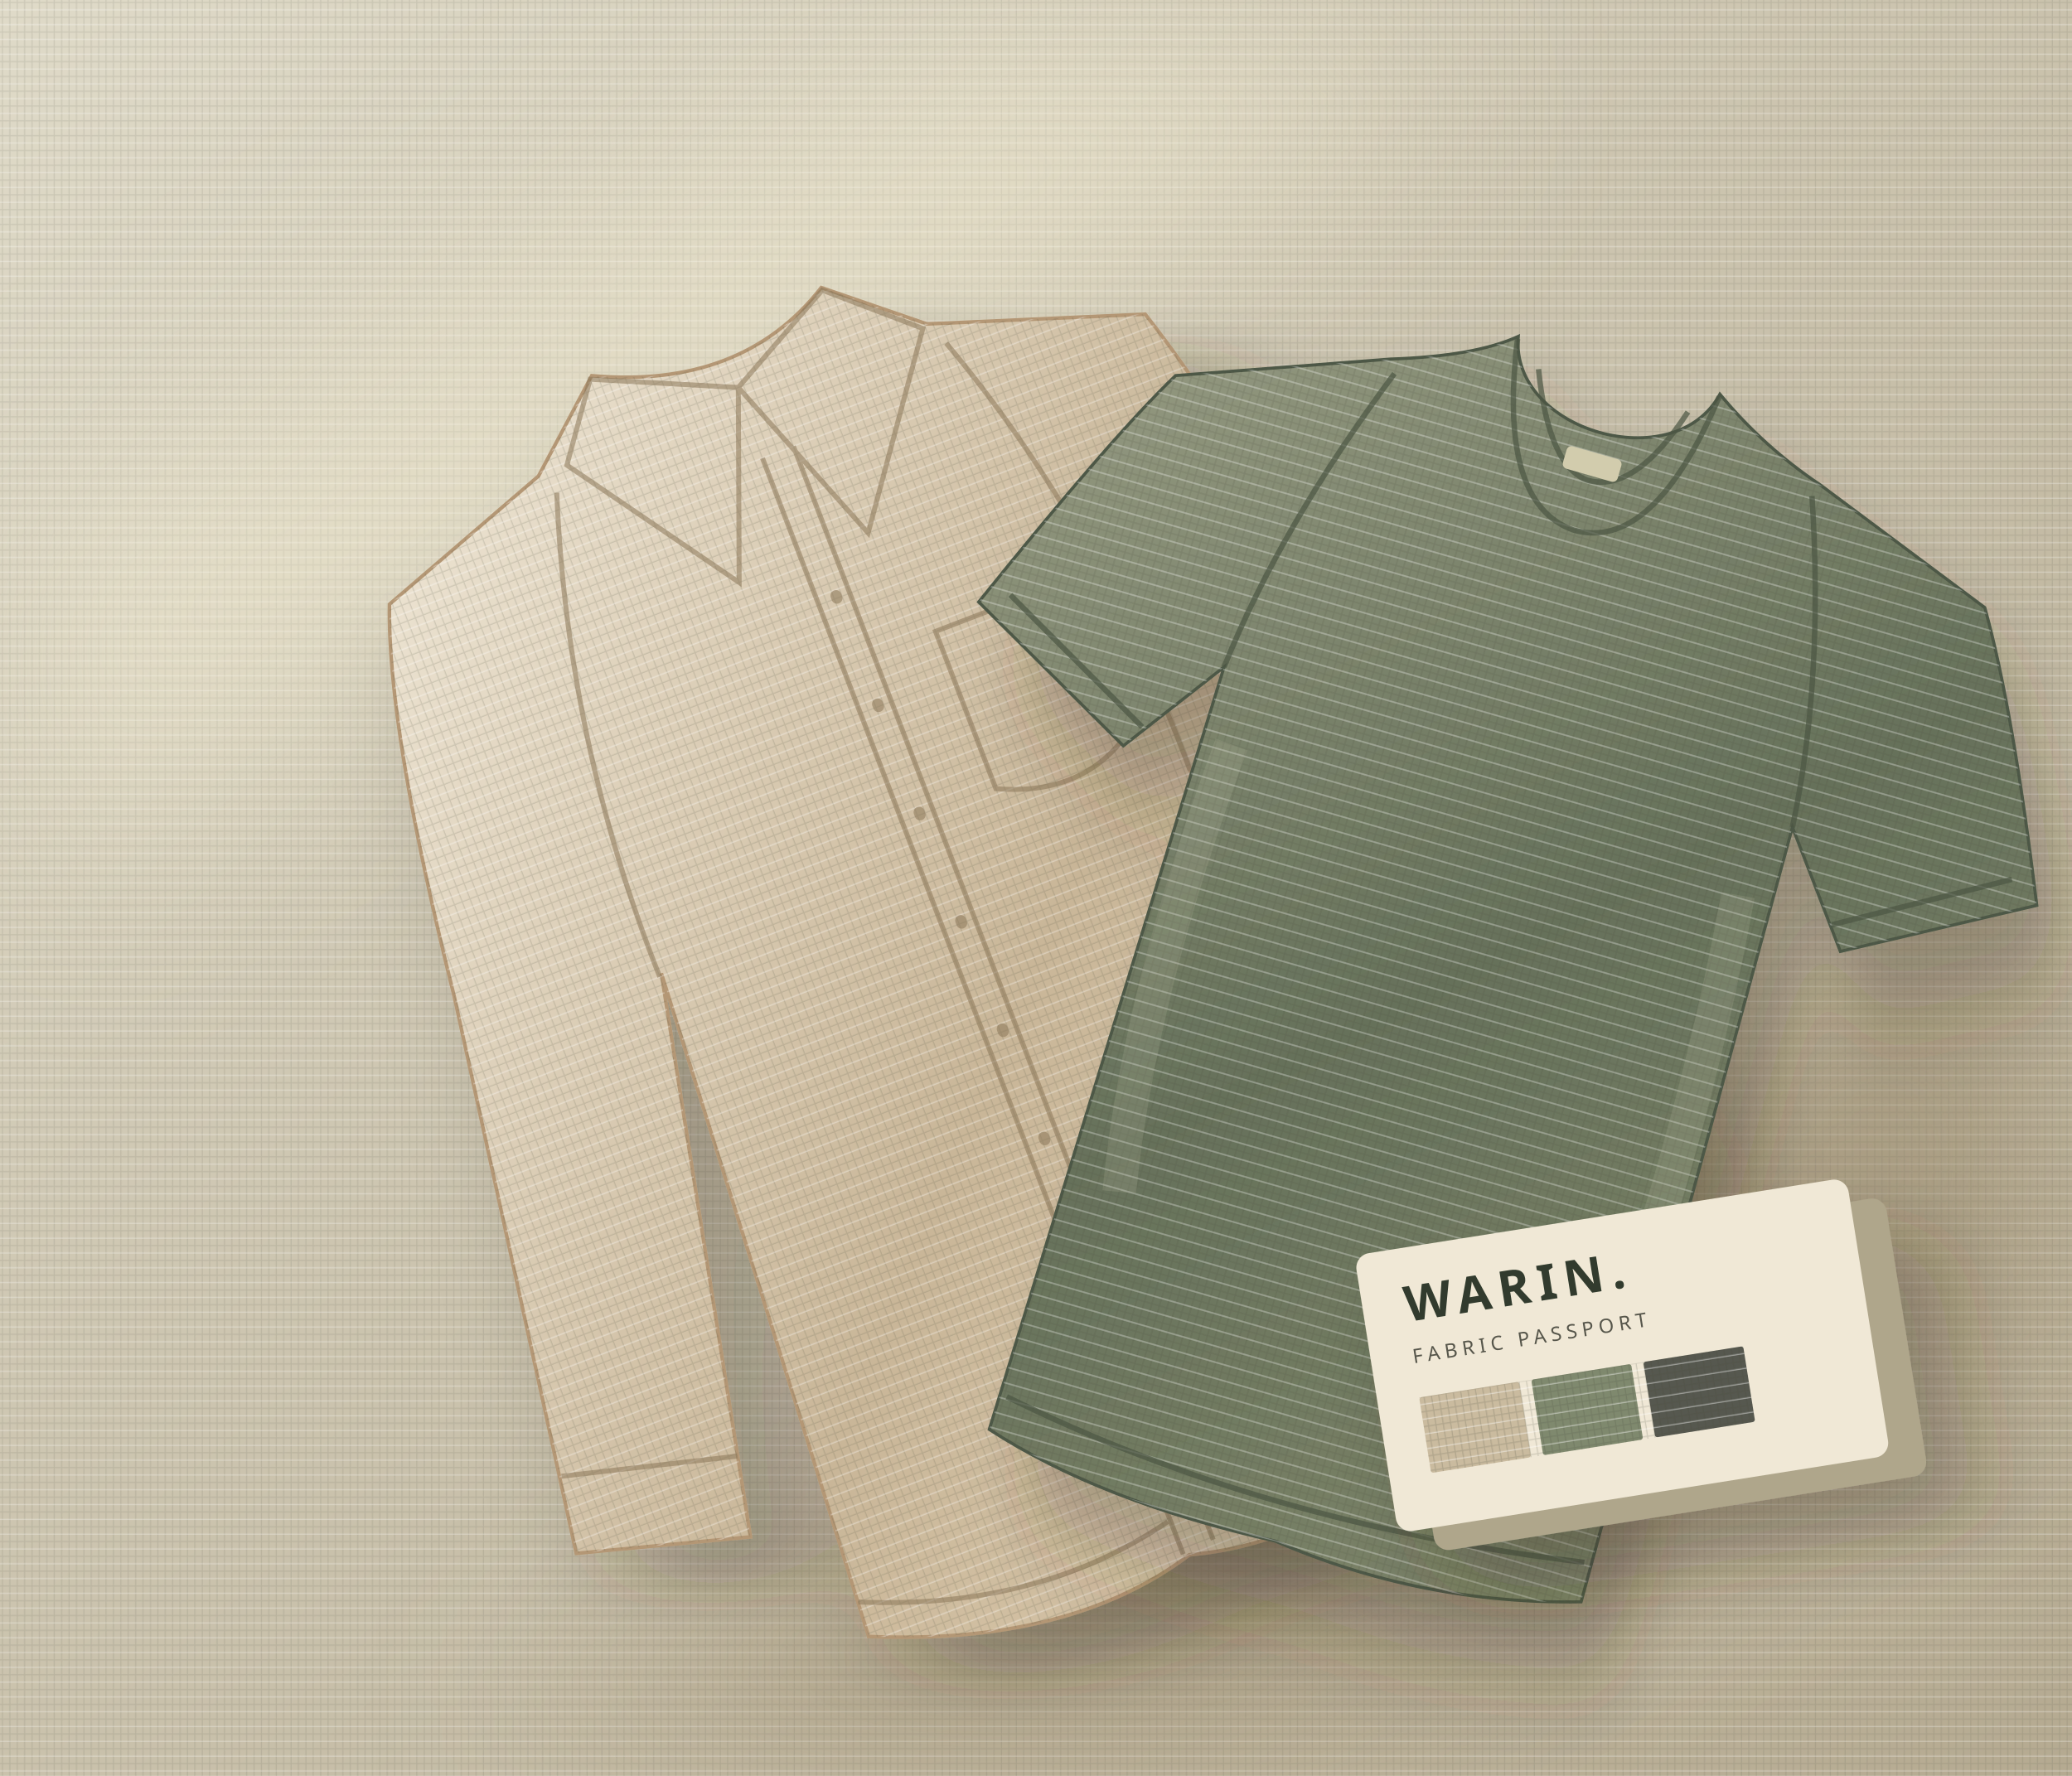
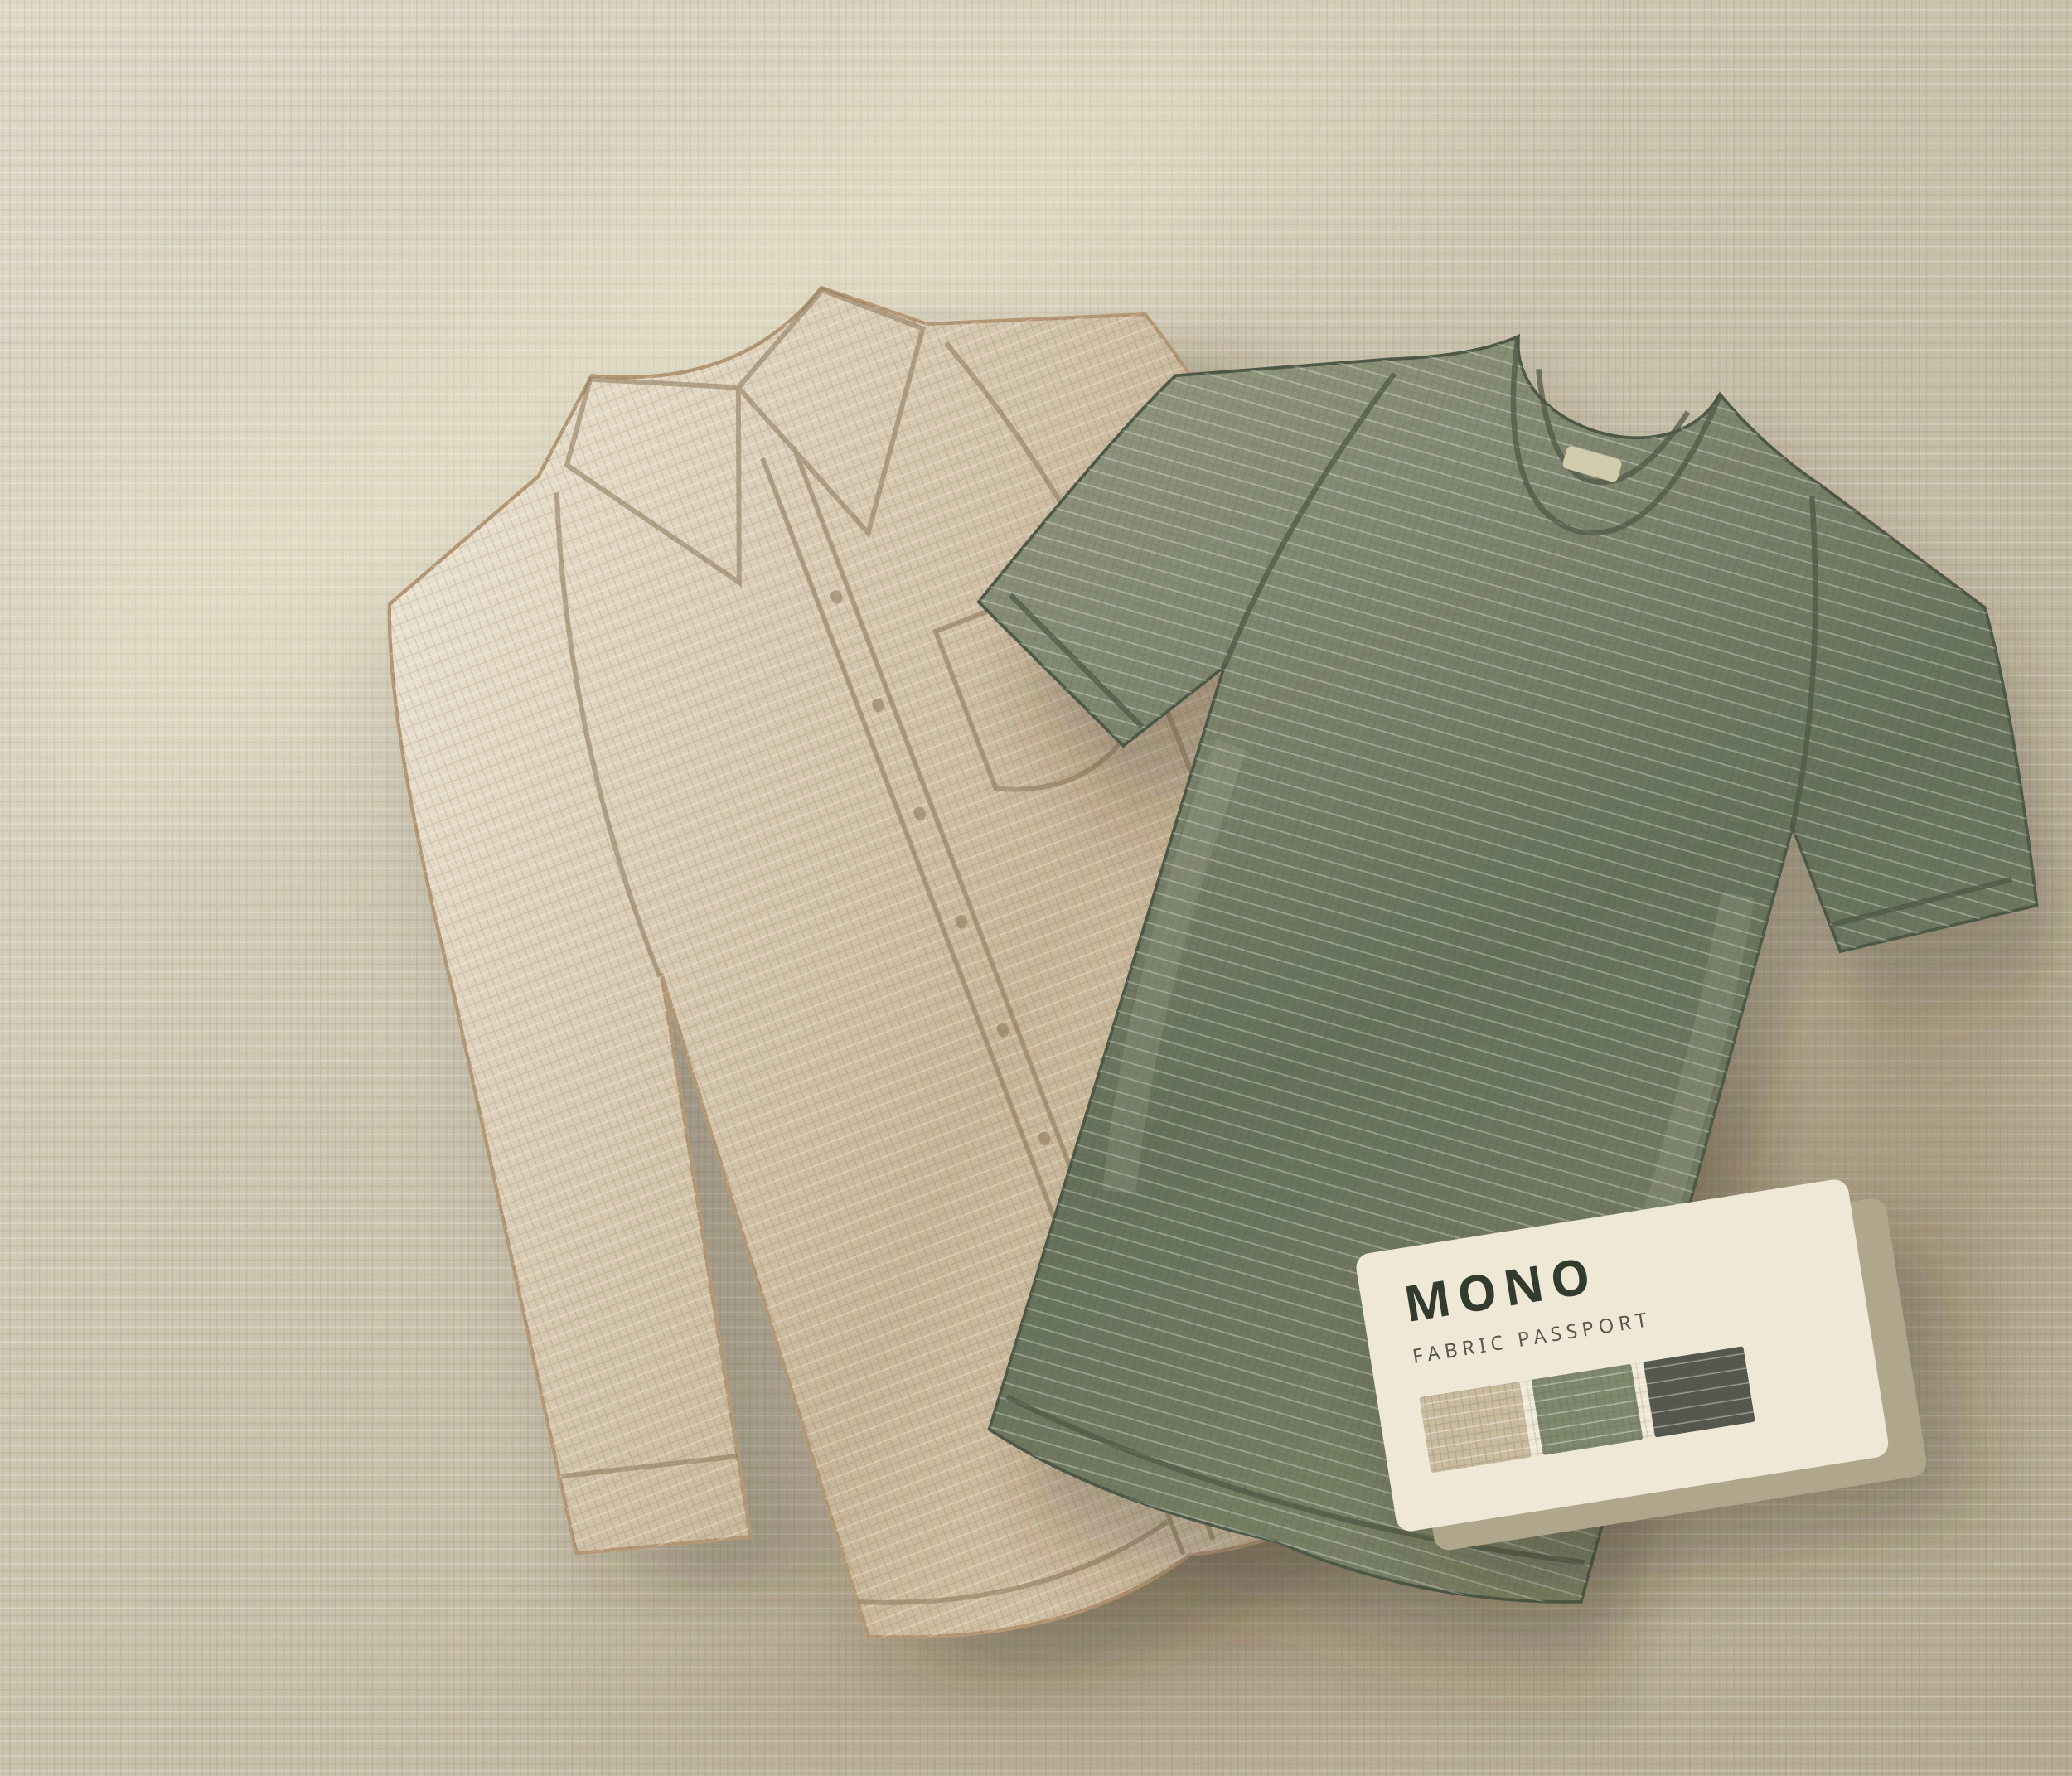
<svg xmlns="http://www.w3.org/2000/svg" viewBox="0 0 840 720">
  <defs>
    <linearGradient id="canvas" x1="0" y1="0" x2="1" y2="1">
      <stop stop-color="#dfdac8" />
      <stop offset="1" stop-color="#b5aa91" />
    </linearGradient>
    <linearGradient id="green" x1="0" y1="0" x2=".85" y2="1">
      <stop stop-color="#9ca087" />
      <stop offset=".55" stop-color="#66715a" />
      <stop offset="1" stop-color="#81886c" />
    </linearGradient>
    <linearGradient id="cream" x1="0" y1=".1" x2=".8" y2="1">
      <stop stop-color="#f0e8d8" />
      <stop offset=".58" stop-color="#c9b698" />
      <stop offset="1" stop-color="#e0cfb3" />
    </linearGradient>
    <pattern id="grain" width="6" height="6" patternUnits="userSpaceOnUse">
      <path d="M0 1h6M1 0v6m3-6v6" stroke="#494b3e" stroke-opacity=".19" stroke-width=".44" />
      <path d="M0 4h6" stroke="#fff" stroke-opacity=".4" stroke-width=".5" />
    </pattern>
    <filter id="drop" x="-.3" y="-.3" width="1.7" height="1.7">
      <feDropShadow dx="17" dy="22" stdDeviation="17" flood-color="#3a3528" flood-opacity=".3" />
    </filter>
    <filter id="glow" x="-.6" y="-.6" width="2.2" height="2.2">
      <feGaussianBlur stdDeviation="43" />
    </filter>
  </defs>
  <rect width="840" height="720" fill="url(#canvas)" />
  <rect width="840" height="720" fill="url(#grain)" opacity=".65" />
  <g filter="url(#glow)" opacity=".39">
    <path d="M-199 340 518-63l61 106-713 388z" fill="#fbf5db" />
    <path d="M55 806 824 349l156 108-785 397z" fill="#867454" />
  </g>
  <g transform="translate(30 20) rotate(-21 300 380) scale(1.12)">
    <path d="M241 131 L272 104 Q321 128 361 104 L392 130 467 155 Q482 203 495 296 L526 502 L465 518 423 315 436 565 Q373 595 321 580 Q269 595 202 566 L218 315 175 517 114 500 145 296 Q157 197 174 155 Z" fill="url(#cream)" stroke="#b49774" stroke-width="1.3" filter="url(#drop)" />
    <path d="M241 131 L272 104 Q321 128 361 104 L392 130 467 155 Q482 203 495 296 L526 502 L465 518 423 315 436 565 Q373 595 321 580 Q269 595 202 566 L218 315 175 517 114 500 145 296 Q157 197 174 155 Z" fill="url(#grain)" opacity=".77" />
    <g fill="none" stroke="#8b7658" opacity=".55" stroke-width="1.8">
      <path d="M271 105l49 22-25 66-43-62Zm90 0-41 22 25 66 45-62ZM319 154v425m12-425v424M245 139q-29 86-28 177m179-177q28 81 27 176M119 472l62 16m339-15-61 16M355 235h49v61q-22 13-49 0zM203 553q60 26 115 13m17 0q54 13 100-14" />
      <path d="M326 210v340" stroke-width="4" stroke-linecap="round" stroke-dasharray="1 41" />
    </g>
  </g>
  <g transform="translate(255 22) rotate(16 320 350) scale(1.05)">
    <path d="M235 129 Q266 119 280 107 C287 143 353 143 361 107 Q383 122 408 130 L482 158 Q503 192 533 263 L465 301 L434 260 L438 570 Q379 588 318 580 Q249 584 200 569 L206 261 L177 301 L108 263 Q140 187 157 158 Z" fill="url(#green)" stroke="#4e5846" stroke-width="1.2" filter="url(#drop)" />
    <path d="M235 129 Q266 119 280 107 C287 143 353 143 361 107 Q383 122 408 130 L482 158 Q503 192 533 263 L465 301 L434 260 L438 570 Q379 588 318 580 Q249 584 200 569 L206 261 L177 301 L108 263 Q140 187 157 158 Z" fill="url(#grain)" opacity=".87" />
    <g fill="none" stroke="#4b5643" stroke-width="2.1" opacity=".7">
      <path d="M280 108q10 63 41 65 32 0 40-65m-123 26q-26 69-32 127m200-126q24 67 28 125M119 257l63 35m339-36-62 36M203 555q109 20 232 0" />
      <path d="M291 117q14 35 30 36 19 0 30-36" />
    </g>
    <path d="M217 289q-8 102 6 178m198-176q10 99 1 218" fill="none" stroke="#c6c8a9" stroke-width="13" opacity=".16" />
    <rect x="310" y="142" width="22" height="9" rx="2" fill="#d2ccad" />
  </g>
  <g transform="translate(549 509) rotate(-9)" filter="url(#drop)">
    <rect x="14" y="10" width="202" height="114" rx="6" fill="#afa68b" />
    <rect width="202" height="114" rx="6" fill="#f0e8d6" />
    <rect x="17" y="61" width="41" height="31" rx="1" fill="#cabb9f" />
    <rect x="63" y="61" width="41" height="31" rx="1" fill="#7f896e" />
    <rect x="109" y="61" width="41" height="31" rx="1" fill="#56584f" />
    <path d="M17 61h133v31H17z" fill="url(#grain)" />
-     <text x="17" y="30" font-family="system-ui,sans-serif" font-weight="750" font-size="20" fill="#303b2d" letter-spacing="3">WARIN.</text>
+     <text x="17" y="30" font-family="system-ui,sans-serif" font-weight="750" font-size="20" fill="#303b2d" letter-spacing="3">MONO</text>
    <text x="17" y="47" font-family="system-ui,sans-serif" font-size="8" fill="#57564b" letter-spacing="2">FABRIC PASSPORT</text>
  </g>
</svg>
